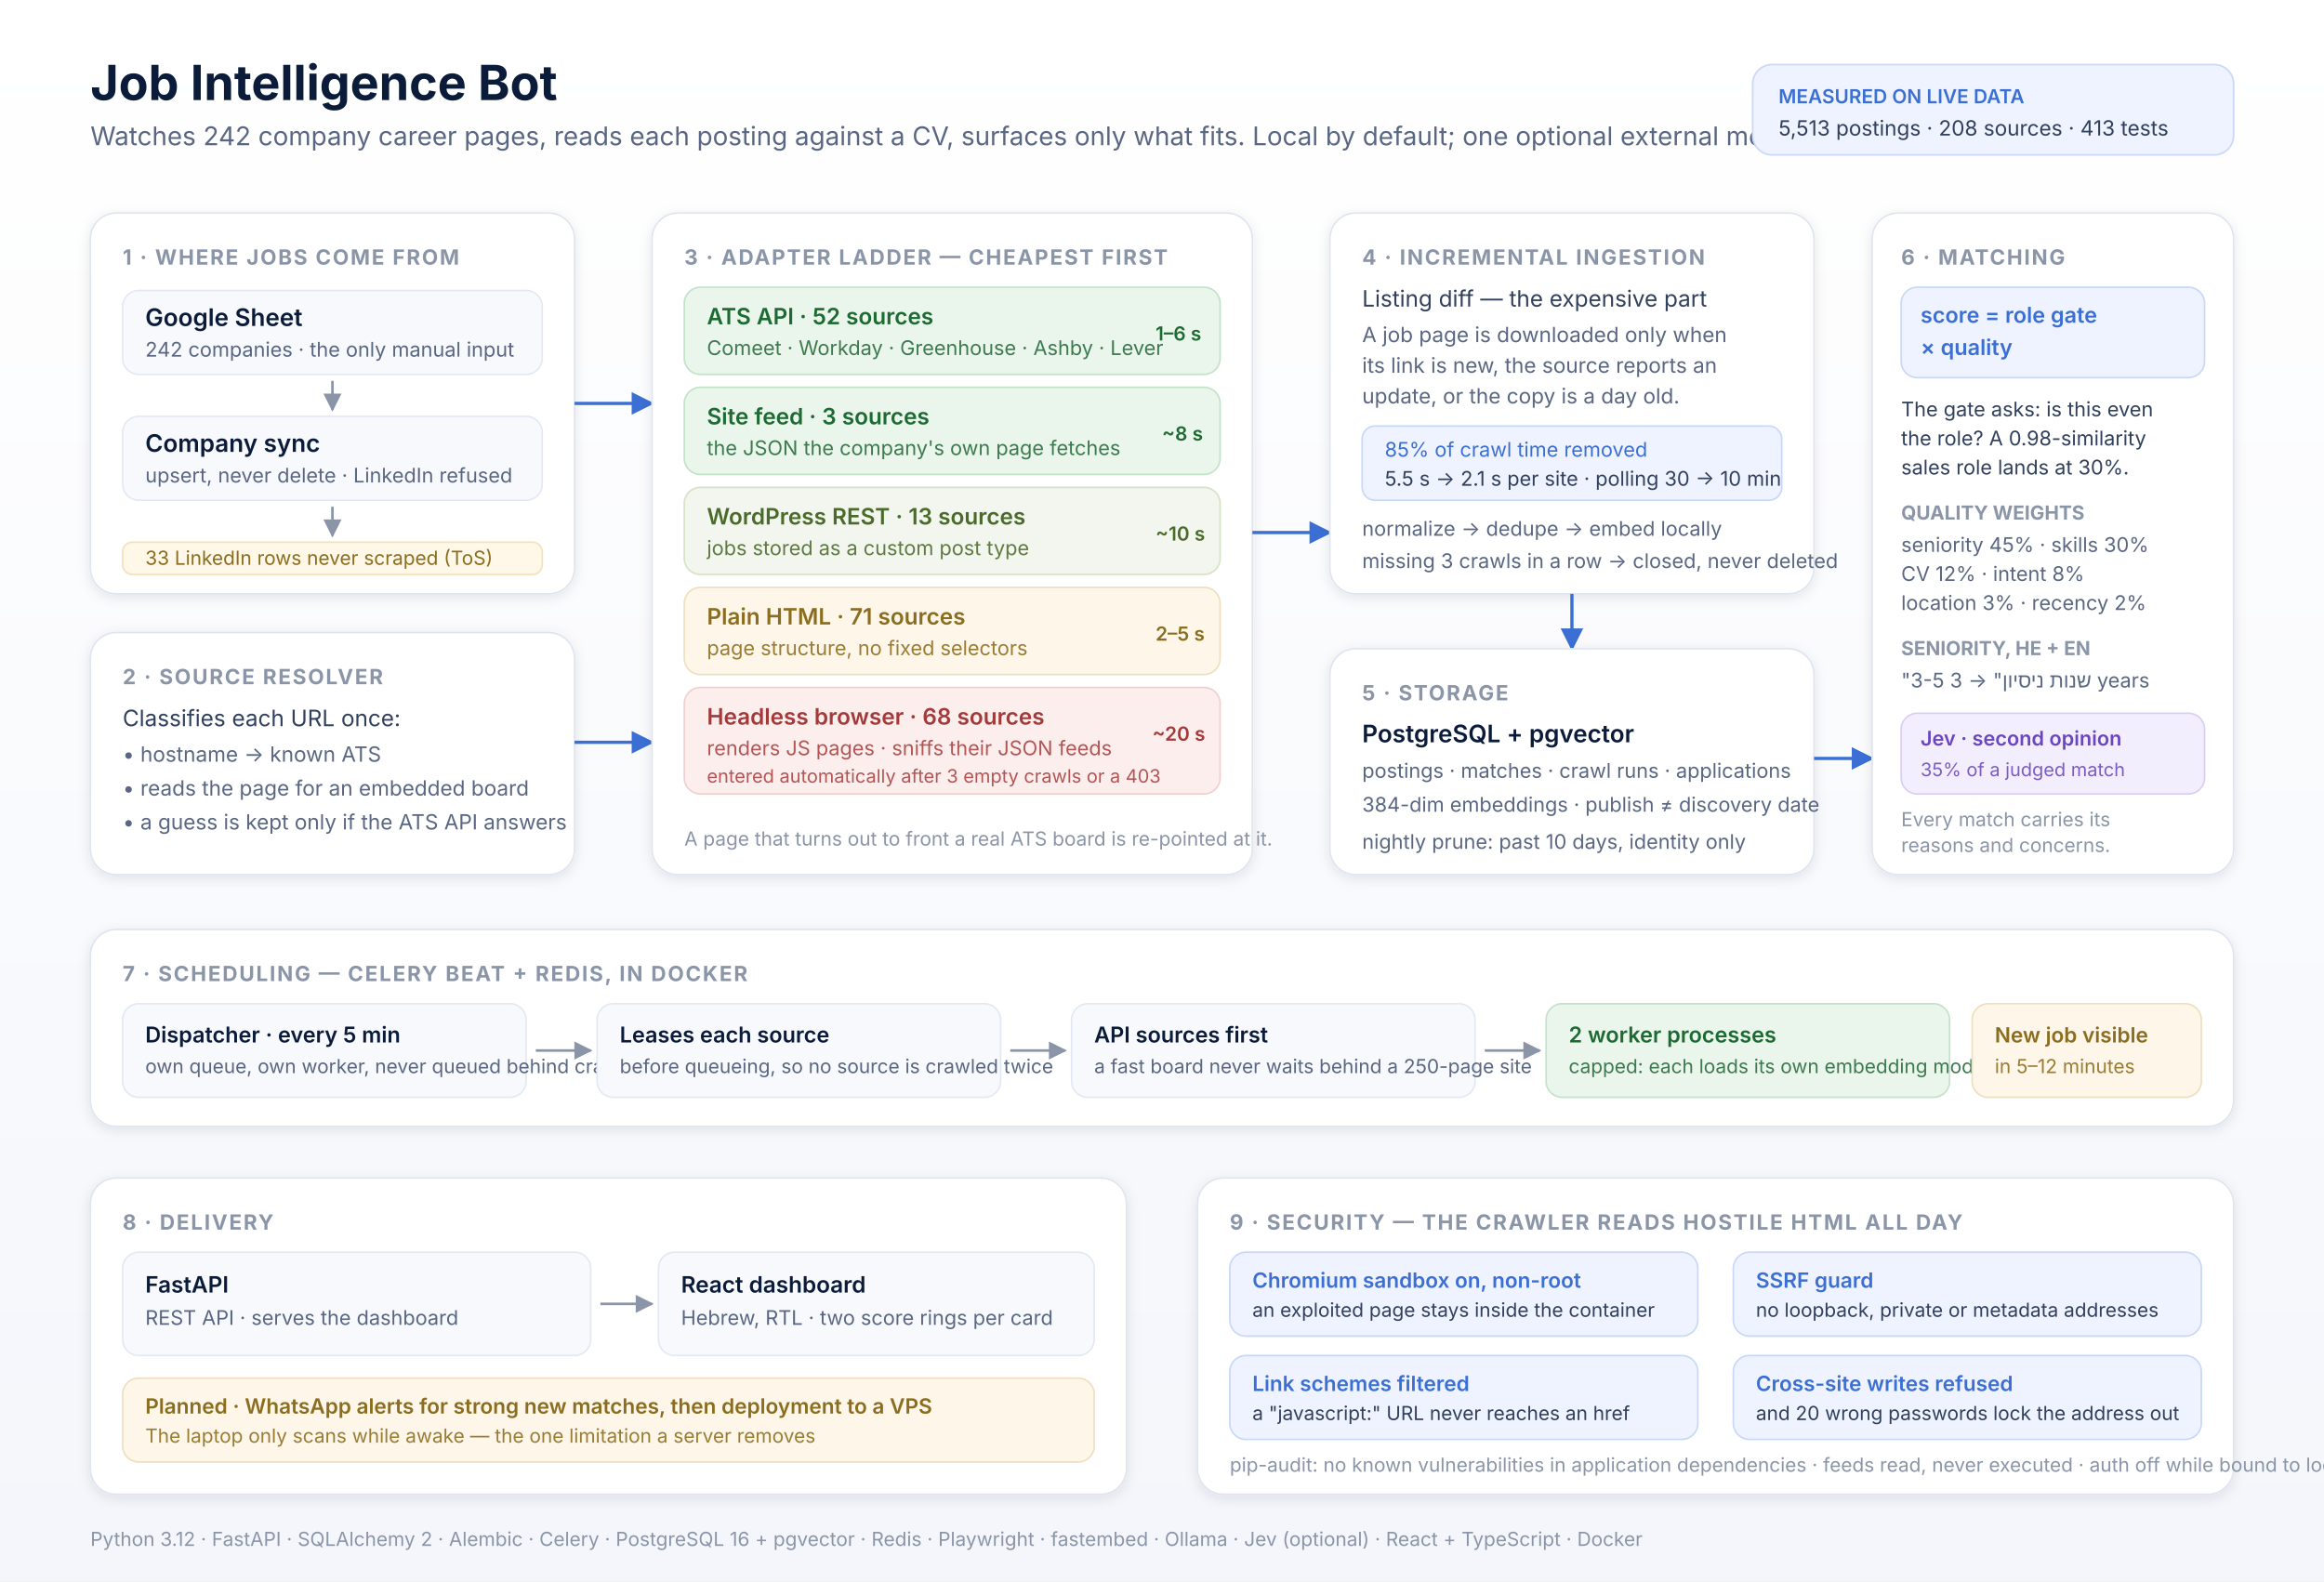
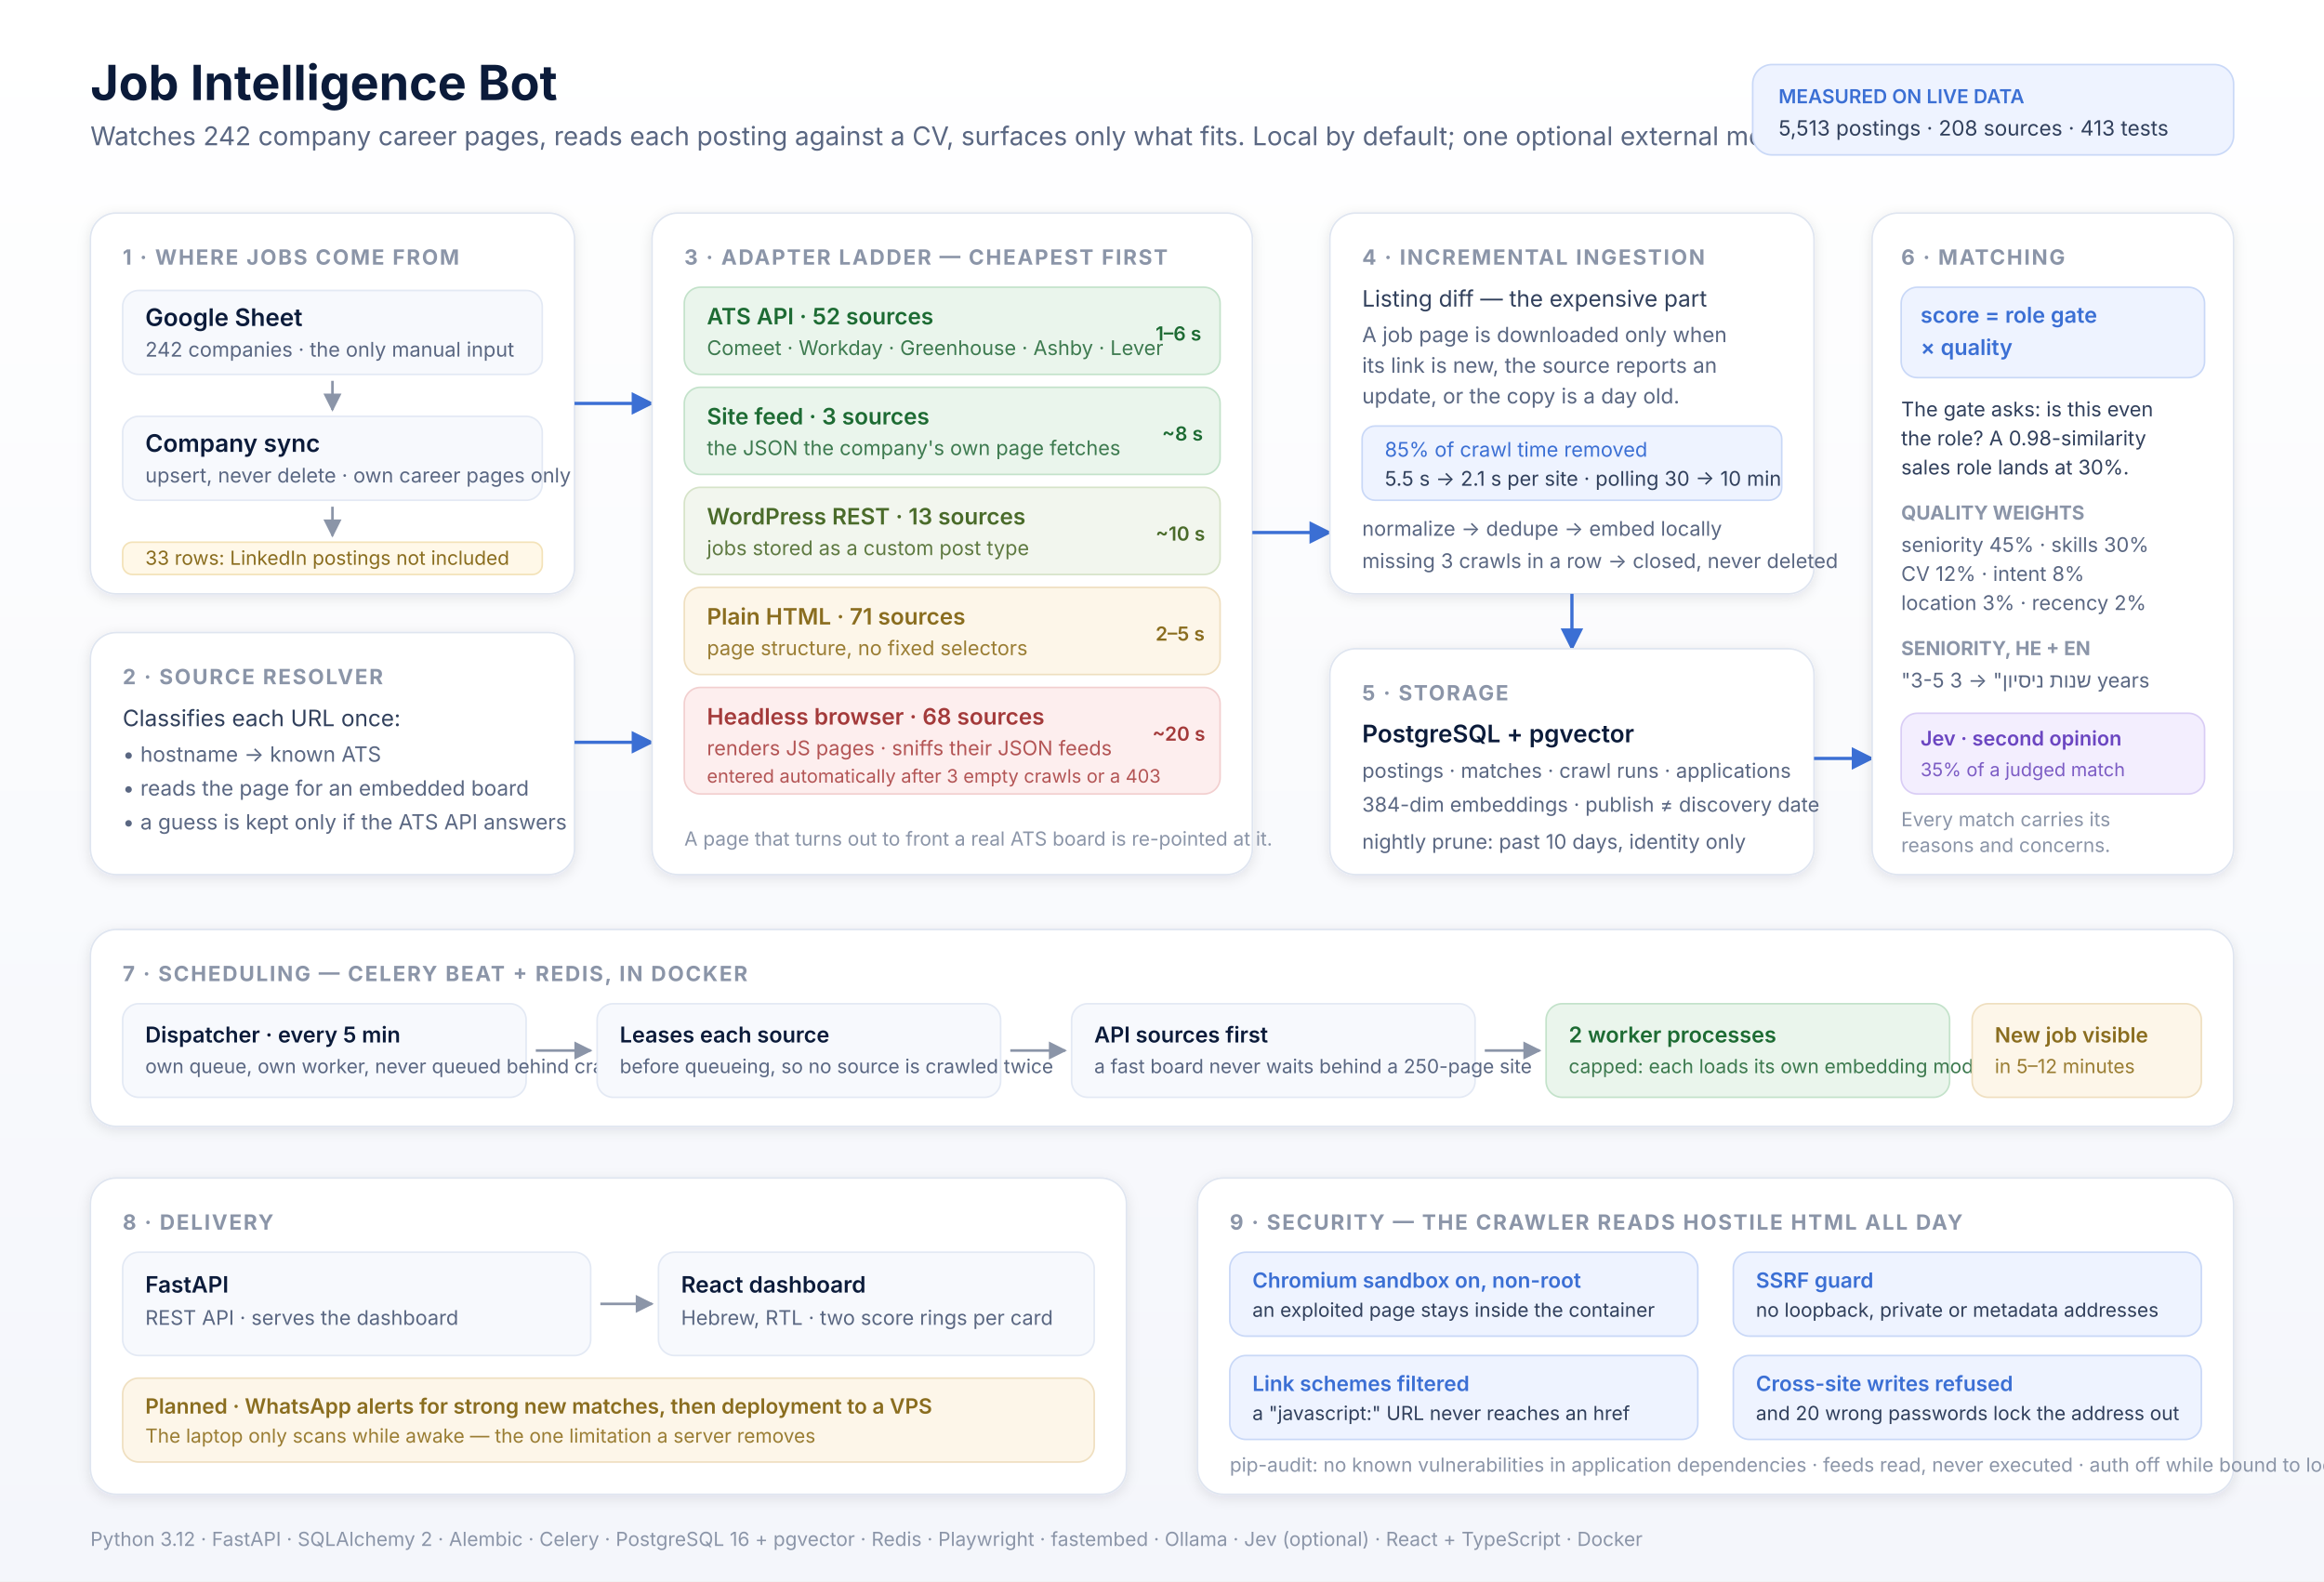
<svg xmlns="http://www.w3.org/2000/svg" viewBox="0 0 1440 980" width="1440" height="980" font-family="Inter, Segoe UI, Helvetica, Arial, sans-serif">
  <defs>
    <linearGradient id="bg" x1="0" y1="0" x2="0" y2="1">
      <stop offset="0%" stop-color="#ffffff" />
      <stop offset="100%" stop-color="#f4f6fb" />
    </linearGradient>
    <marker id="arrow" viewBox="0 0 10 10" refX="9" refY="5" markerWidth="7" markerHeight="7" orient="auto-start-reverse">
      <path d="M 0 0 L 10 5 L 0 10 z" fill="#8b95a8" />
    </marker>
    <marker id="arrowAccent" viewBox="0 0 10 10" refX="9" refY="5" markerWidth="7" markerHeight="7" orient="auto-start-reverse">
      <path d="M 0 0 L 10 5 L 0 10 z" fill="#3b6fd4" />
    </marker>
    <filter id="card" x="-20%" y="-20%" width="140%" height="140%">
      <feDropShadow dx="0" dy="2" stdDeviation="4" flood-color="#0b1b3a" flood-opacity="0.10" />
    </filter>
  </defs>
  <rect width="1440" height="980" fill="url(#bg)" />
  <text x="56" y="62" font-size="30" font-weight="700" fill="#0b1b3a">Job Intelligence Bot</text>
  <text x="56" y="90" font-size="16" fill="#5a6782">Watches 242 company career pages, reads each posting against a CV, surfaces only what fits. Local by default; one optional external model.</text>
  <g transform="translate(1086,40)">
    <rect width="298" height="56" rx="12" fill="#eef3ff" stroke="#c9d8f7" />
    <text x="16" y="24" font-size="12" font-weight="600" fill="#3b6fd4">MEASURED ON LIVE DATA</text>
    <text x="16" y="44" font-size="13" fill="#31405c">5,513 postings · 208 sources · 413 tests</text>
  </g>
  <g transform="translate(56,132)">
    <rect width="300" height="236" rx="16" fill="#ffffff" stroke="#dfe5f0" filter="url(#card)" />
    <text x="20" y="32" font-size="13" font-weight="700" fill="#8b95a8" letter-spacing="1">1 · WHERE JOBS COME FROM</text>
    <rect x="20" y="48" width="260" height="52" rx="10" fill="#f7f9fd" stroke="#e3e9f4" />
    <text x="34" y="70" font-size="15" font-weight="600" fill="#0b1b3a">Google Sheet</text>
    <text x="34" y="89" font-size="12.5" fill="#5a6782">242 companies · the only manual input</text>
    <path d="M150 104 L150 122" stroke="#8b95a8" stroke-width="1.6" marker-end="url(#arrow)" />
    <rect x="20" y="126" width="260" height="52" rx="10" fill="#f7f9fd" stroke="#e3e9f4" />
    <text x="34" y="148" font-size="15" font-weight="600" fill="#0b1b3a">Company sync</text>
-     <text x="34" y="167" font-size="12.5" fill="#5a6782">upsert, never delete · LinkedIn refused</text>
+     <text x="34" y="167" font-size="12.5" fill="#5a6782">upsert, never delete · own career pages only</text>
    <path d="M150 182 L150 200" stroke="#8b95a8" stroke-width="1.6" marker-end="url(#arrow)" />
    <rect x="20" y="204" width="260" height="20" rx="6" fill="#fff8e8" stroke="#f3e2b8" />
-     <text x="34" y="218" font-size="12" fill="#8a6d1f">33 LinkedIn rows never scraped (ToS)</text>
+     <text x="34" y="218" font-size="12" fill="#8a6d1f">33 rows: LinkedIn postings not included</text>
  </g>
  <g transform="translate(56,392)">
    <rect width="300" height="150" rx="16" fill="#ffffff" stroke="#dfe5f0" filter="url(#card)" />
    <text x="20" y="32" font-size="13" font-weight="700" fill="#8b95a8" letter-spacing="1">2 · SOURCE RESOLVER</text>
    <text x="20" y="58" font-size="14" fill="#31405c">Classifies each URL once:</text>
    <text x="20" y="80" font-size="13" fill="#5a6782">• hostname → known ATS</text>
    <text x="20" y="101" font-size="13" fill="#5a6782">• reads the page for an embedded board</text>
    <text x="20" y="122" font-size="13" fill="#5a6782">• a guess is kept only if the ATS API answers</text>
  </g>
  <path d="M356 250 L404 250" stroke="#3b6fd4" stroke-width="2" marker-end="url(#arrowAccent)" />
  <path d="M356 460 L404 460" stroke="#3b6fd4" stroke-width="2" marker-end="url(#arrowAccent)" />
  <g transform="translate(404,132)">
    <rect width="372" height="410" rx="16" fill="#ffffff" stroke="#dfe5f0" filter="url(#card)" />
    <text x="20" y="32" font-size="13" font-weight="700" fill="#8b95a8" letter-spacing="1">3 · ADAPTER LADDER — CHEAPEST FIRST</text>
    <g transform="translate(20,46)">
      <rect width="332" height="54" rx="10" fill="#eaf5ec" stroke="#c3e2ca" />
      <text x="14" y="23" font-size="14" font-weight="600" fill="#1d6b33">ATS API · 52 sources</text>
      <text x="14" y="42" font-size="12.5" fill="#3d7a4f">Comeet · Workday · Greenhouse · Ashby · Lever</text>
      <text x="292" y="33" font-size="12" font-weight="600" fill="#1d6b33">1–6 s</text>
    </g>
    <g transform="translate(20,108)">
      <rect width="332" height="54" rx="10" fill="#eaf5ec" stroke="#c3e2ca" />
      <text x="14" y="23" font-size="14" font-weight="600" fill="#1d6b33">Site feed · 3 sources</text>
      <text x="14" y="42" font-size="12.5" fill="#3d7a4f">the JSON the company's own page fetches</text>
      <text x="296" y="33" font-size="12" font-weight="600" fill="#1d6b33">~8 s</text>
    </g>
    <g transform="translate(20,170)">
      <rect width="332" height="54" rx="10" fill="#f2f6ee" stroke="#d6e3c8" />
      <text x="14" y="23" font-size="14" font-weight="600" fill="#4a6b2a">WordPress REST · 13 sources</text>
      <text x="14" y="42" font-size="12.5" fill="#5f7a42">jobs stored as a custom post type</text>
      <text x="292" y="33" font-size="12" font-weight="600" fill="#4a6b2a">~10 s</text>
    </g>
    <g transform="translate(20,232)">
      <rect width="332" height="54" rx="10" fill="#fdf6e9" stroke="#efdfc0" />
      <text x="14" y="23" font-size="14" font-weight="600" fill="#8a6d1f">Plain HTML · 71 sources</text>
      <text x="14" y="42" font-size="12.5" fill="#9a7d33">page structure, no fixed selectors</text>
      <text x="292" y="33" font-size="12" font-weight="600" fill="#8a6d1f">2–5 s</text>
    </g>
    <g transform="translate(20,294)">
      <rect width="332" height="66" rx="10" fill="#fdeeee" stroke="#f2cfcf" />
      <text x="14" y="23" font-size="14" font-weight="600" fill="#a33a3a">Headless browser · 68 sources</text>
      <text x="14" y="42" font-size="12.5" fill="#b35555">renders JS pages · sniffs their JSON feeds</text>
      <text x="14" y="59" font-size="11.5" fill="#b35555">entered automatically after 3 empty crawls or a 403</text>
      <text x="290" y="33" font-size="12" font-weight="600" fill="#a33a3a">~20 s</text>
    </g>
    <text x="20" y="392" font-size="12" fill="#8b95a8">A page that turns out to front a real ATS board is re-pointed at it.</text>
  </g>
  <path d="M776 330 L824 330" stroke="#3b6fd4" stroke-width="2" marker-end="url(#arrowAccent)" />
  <g transform="translate(824,132)">
    <rect width="300" height="236" rx="16" fill="#ffffff" stroke="#dfe5f0" filter="url(#card)" />
    <text x="20" y="32" font-size="13" font-weight="700" fill="#8b95a8" letter-spacing="1">4 · INCREMENTAL INGESTION</text>
    <text x="20" y="58" font-size="14" fill="#31405c">Listing diff — the expensive part</text>
    <text x="20" y="80" font-size="13" fill="#5a6782">A job page is downloaded only when</text>
    <text x="20" y="99" font-size="13" fill="#5a6782">its link is new, the source reports an</text>
    <text x="20" y="118" font-size="13" fill="#5a6782">update, or the copy is a day old.</text>
    <rect x="20" y="132" width="260" height="46" rx="8" fill="#eef3ff" stroke="#c9d8f7" />
    <text x="34" y="151" font-size="12.5" fill="#3b6fd4">85% of crawl time removed</text>
    <text x="34" y="169" font-size="12.5" fill="#31405c">5.5 s → 2.1 s per site · polling 30 → 10 min</text>
    <text x="20" y="200" font-size="12.5" fill="#5a6782">normalize → dedupe → embed locally</text>
    <text x="20" y="220" font-size="12.5" fill="#5a6782">missing 3 crawls in a row → closed, never deleted</text>
  </g>
  <path d="M974 368 L974 402" stroke="#3b6fd4" stroke-width="2" marker-end="url(#arrowAccent)" />
  <g transform="translate(824,402)">
    <rect width="300" height="140" rx="16" fill="#ffffff" stroke="#dfe5f0" filter="url(#card)" />
    <text x="20" y="32" font-size="13" font-weight="700" fill="#8b95a8" letter-spacing="1">5 · STORAGE</text>
    <text x="20" y="58" font-size="15" font-weight="600" fill="#0b1b3a">PostgreSQL + pgvector</text>
    <text x="20" y="80" font-size="12.5" fill="#5a6782">postings · matches · crawl runs · applications</text>
    <text x="20" y="101" font-size="12.5" fill="#5a6782">384-dim embeddings · publish ≠ discovery date</text>
    <text x="20" y="124" font-size="12.5" fill="#5a6782">nightly prune: past 10 days, identity only</text>
  </g>
  <path d="M1124 470 L1160 470" stroke="#3b6fd4" stroke-width="2" marker-end="url(#arrowAccent)" />
  <g transform="translate(1160,132)">
    <rect width="224" height="410" rx="16" fill="#ffffff" stroke="#dfe5f0" filter="url(#card)" />
    <text x="18" y="32" font-size="13" font-weight="700" fill="#8b95a8" letter-spacing="1">6 · MATCHING</text>
    <rect x="18" y="46" width="188" height="56" rx="10" fill="#eef3ff" stroke="#c9d8f7" />
    <text x="30" y="68" font-size="13.5" font-weight="600" fill="#3b6fd4">score = role gate</text>
    <text x="30" y="88" font-size="13.5" font-weight="600" fill="#3b6fd4">× quality</text>
    <text x="18" y="126" font-size="12.5" fill="#31405c">The gate asks: is this even</text>
    <text x="18" y="144" font-size="12.5" fill="#31405c">the role? A 0.98-similarity</text>
    <text x="18" y="162" font-size="12.5" fill="#31405c">sales role lands at 30%.</text>
    <text x="18" y="190" font-size="12" font-weight="700" fill="#8b95a8">QUALITY WEIGHTS</text>
    <text x="18" y="210" font-size="12.5" fill="#5a6782">seniority 45% · skills 30%</text>
    <text x="18" y="228" font-size="12.5" fill="#5a6782">CV 12% · intent 8%</text>
    <text x="18" y="246" font-size="12.5" fill="#5a6782">location 3% · recency 2%</text>
    <text x="18" y="274" font-size="12" font-weight="700" fill="#8b95a8">SENIORITY, HE + EN</text>
    <text x="18" y="294" font-size="12.5" fill="#5a6782">"3-5 שנות ניסיון" → 3 years</text>
    <rect x="18" y="310" width="188" height="50" rx="10" fill="#f3eefe" stroke="#d9cdf5" />
    <text x="30" y="330" font-size="12.5" font-weight="600" fill="#6b46c1">Jev · second opinion</text>
    <text x="30" y="349" font-size="11.5" fill="#7c5cc4">35% of a judged match</text>
    <text x="18" y="380" font-size="12" fill="#8b95a8">Every match carries its</text>
    <text x="18" y="396" font-size="12" fill="#8b95a8">reasons and concerns.</text>
  </g>
  <g transform="translate(56,576)">
    <rect width="1328" height="122" rx="16" fill="#ffffff" stroke="#dfe5f0" filter="url(#card)" />
    <text x="20" y="32" font-size="13" font-weight="700" fill="#8b95a8" letter-spacing="1">7 · SCHEDULING — CELERY BEAT + REDIS, IN DOCKER</text>
    <g transform="translate(20,46)">
      <rect width="250" height="58" rx="10" fill="#f7f9fd" stroke="#e3e9f4" />
      <text x="14" y="24" font-size="13.5" font-weight="600" fill="#0b1b3a">Dispatcher · every 5 min</text>
      <text x="14" y="43" font-size="12" fill="#5a6782">own queue, own worker, never queued behind crawls</text>
    </g>
    <path d="M276 75 L310 75" stroke="#8b95a8" stroke-width="1.6" marker-end="url(#arrow)" />
    <g transform="translate(314,46)">
      <rect width="250" height="58" rx="10" fill="#f7f9fd" stroke="#e3e9f4" />
      <text x="14" y="24" font-size="13.5" font-weight="600" fill="#0b1b3a">Leases each source</text>
      <text x="14" y="43" font-size="12" fill="#5a6782">before queueing, so no source is crawled twice</text>
    </g>
    <path d="M570 75 L604 75" stroke="#8b95a8" stroke-width="1.6" marker-end="url(#arrow)" />
    <g transform="translate(608,46)">
      <rect width="250" height="58" rx="10" fill="#f7f9fd" stroke="#e3e9f4" />
      <text x="14" y="24" font-size="13.5" font-weight="600" fill="#0b1b3a">API sources first</text>
      <text x="14" y="43" font-size="12" fill="#5a6782">a fast board never waits behind a 250-page site</text>
    </g>
    <path d="M864 75 L898 75" stroke="#8b95a8" stroke-width="1.6" marker-end="url(#arrow)" />
    <g transform="translate(902,46)">
      <rect width="250" height="58" rx="10" fill="#eaf5ec" stroke="#c3e2ca" />
      <text x="14" y="24" font-size="13.5" font-weight="600" fill="#1d6b33">2 worker processes</text>
      <text x="14" y="43" font-size="12" fill="#3d7a4f">capped: each loads its own embedding model</text>
    </g>
    <g transform="translate(1166,46)">
      <rect width="142" height="58" rx="10" fill="#fdf6e9" stroke="#efdfc0" />
      <text x="14" y="24" font-size="13" font-weight="600" fill="#8a6d1f">New job visible</text>
      <text x="14" y="43" font-size="12" fill="#9a7d33">in 5–12 minutes</text>
    </g>
  </g>
  <g transform="translate(56,730)">
    <rect width="642" height="196" rx="16" fill="#ffffff" stroke="#dfe5f0" filter="url(#card)" />
    <text x="20" y="32" font-size="13" font-weight="700" fill="#8b95a8" letter-spacing="1">8 · DELIVERY</text>
    <g transform="translate(20,46)">
      <rect width="290" height="64" rx="10" fill="#f7f9fd" stroke="#e3e9f4" />
      <text x="14" y="25" font-size="14" font-weight="600" fill="#0b1b3a">FastAPI</text>
      <text x="14" y="45" font-size="12.5" fill="#5a6782">REST API · serves the dashboard</text>
    </g>
    <path d="M316 78 L348 78" stroke="#8b95a8" stroke-width="1.6" marker-end="url(#arrow)" />
    <g transform="translate(352,46)">
      <rect width="270" height="64" rx="10" fill="#f7f9fd" stroke="#e3e9f4" />
      <text x="14" y="25" font-size="14" font-weight="600" fill="#0b1b3a">React dashboard</text>
      <text x="14" y="45" font-size="12.5" fill="#5a6782">Hebrew, RTL · two score rings per card</text>
    </g>
    <g transform="translate(20,124)">
      <rect width="602" height="52" rx="10" fill="#fdf6e9" stroke="#efdfc0" />
      <text x="14" y="22" font-size="13" font-weight="600" fill="#8a6d1f">Planned · WhatsApp alerts for strong new matches, then deployment to a VPS</text>
      <text x="14" y="40" font-size="12" fill="#9a7d33">The laptop only scans while awake — the one limitation a server removes</text>
    </g>
  </g>
  <g transform="translate(742,730)">
    <rect width="642" height="196" rx="16" fill="#ffffff" stroke="#dfe5f0" filter="url(#card)" />
    <text x="20" y="32" font-size="13" font-weight="700" fill="#8b95a8" letter-spacing="1">9 · SECURITY — THE CRAWLER READS HOSTILE HTML ALL DAY</text>
    <g transform="translate(20,46)">
      <rect width="290" height="52" rx="10" fill="#eef3ff" stroke="#c9d8f7" />
      <text x="14" y="22" font-size="13" font-weight="600" fill="#3b6fd4">Chromium sandbox on, non-root</text>
      <text x="14" y="40" font-size="12" fill="#31405c">an exploited page stays inside the container</text>
    </g>
    <g transform="translate(332,46)">
      <rect width="290" height="52" rx="10" fill="#eef3ff" stroke="#c9d8f7" />
      <text x="14" y="22" font-size="13" font-weight="600" fill="#3b6fd4">SSRF guard</text>
      <text x="14" y="40" font-size="12" fill="#31405c">no loopback, private or metadata addresses</text>
    </g>
    <g transform="translate(20,110)">
      <rect width="290" height="52" rx="10" fill="#eef3ff" stroke="#c9d8f7" />
      <text x="14" y="22" font-size="13" font-weight="600" fill="#3b6fd4">Link schemes filtered</text>
      <text x="14" y="40" font-size="12" fill="#31405c">a "javascript:" URL never reaches an href</text>
    </g>
    <g transform="translate(332,110)">
      <rect width="290" height="52" rx="10" fill="#eef3ff" stroke="#c9d8f7" />
      <text x="14" y="22" font-size="13" font-weight="600" fill="#3b6fd4">Cross-site writes refused</text>
      <text x="14" y="40" font-size="12" fill="#31405c">and 20 wrong passwords lock the address out</text>
    </g>
    <text x="20" y="182" font-size="12" fill="#8b95a8">pip-audit: no known vulnerabilities in application dependencies · feeds read, never executed · auth off while bound to localhost</text>
  </g>
  <text x="56" y="958" font-size="12" fill="#8b95a8">Python 3.12 · FastAPI · SQLAlchemy 2 · Alembic · Celery · PostgreSQL 16 + pgvector · Redis · Playwright · fastembed · Ollama · Jev (optional) · React + TypeScript · Docker</text>
</svg>
